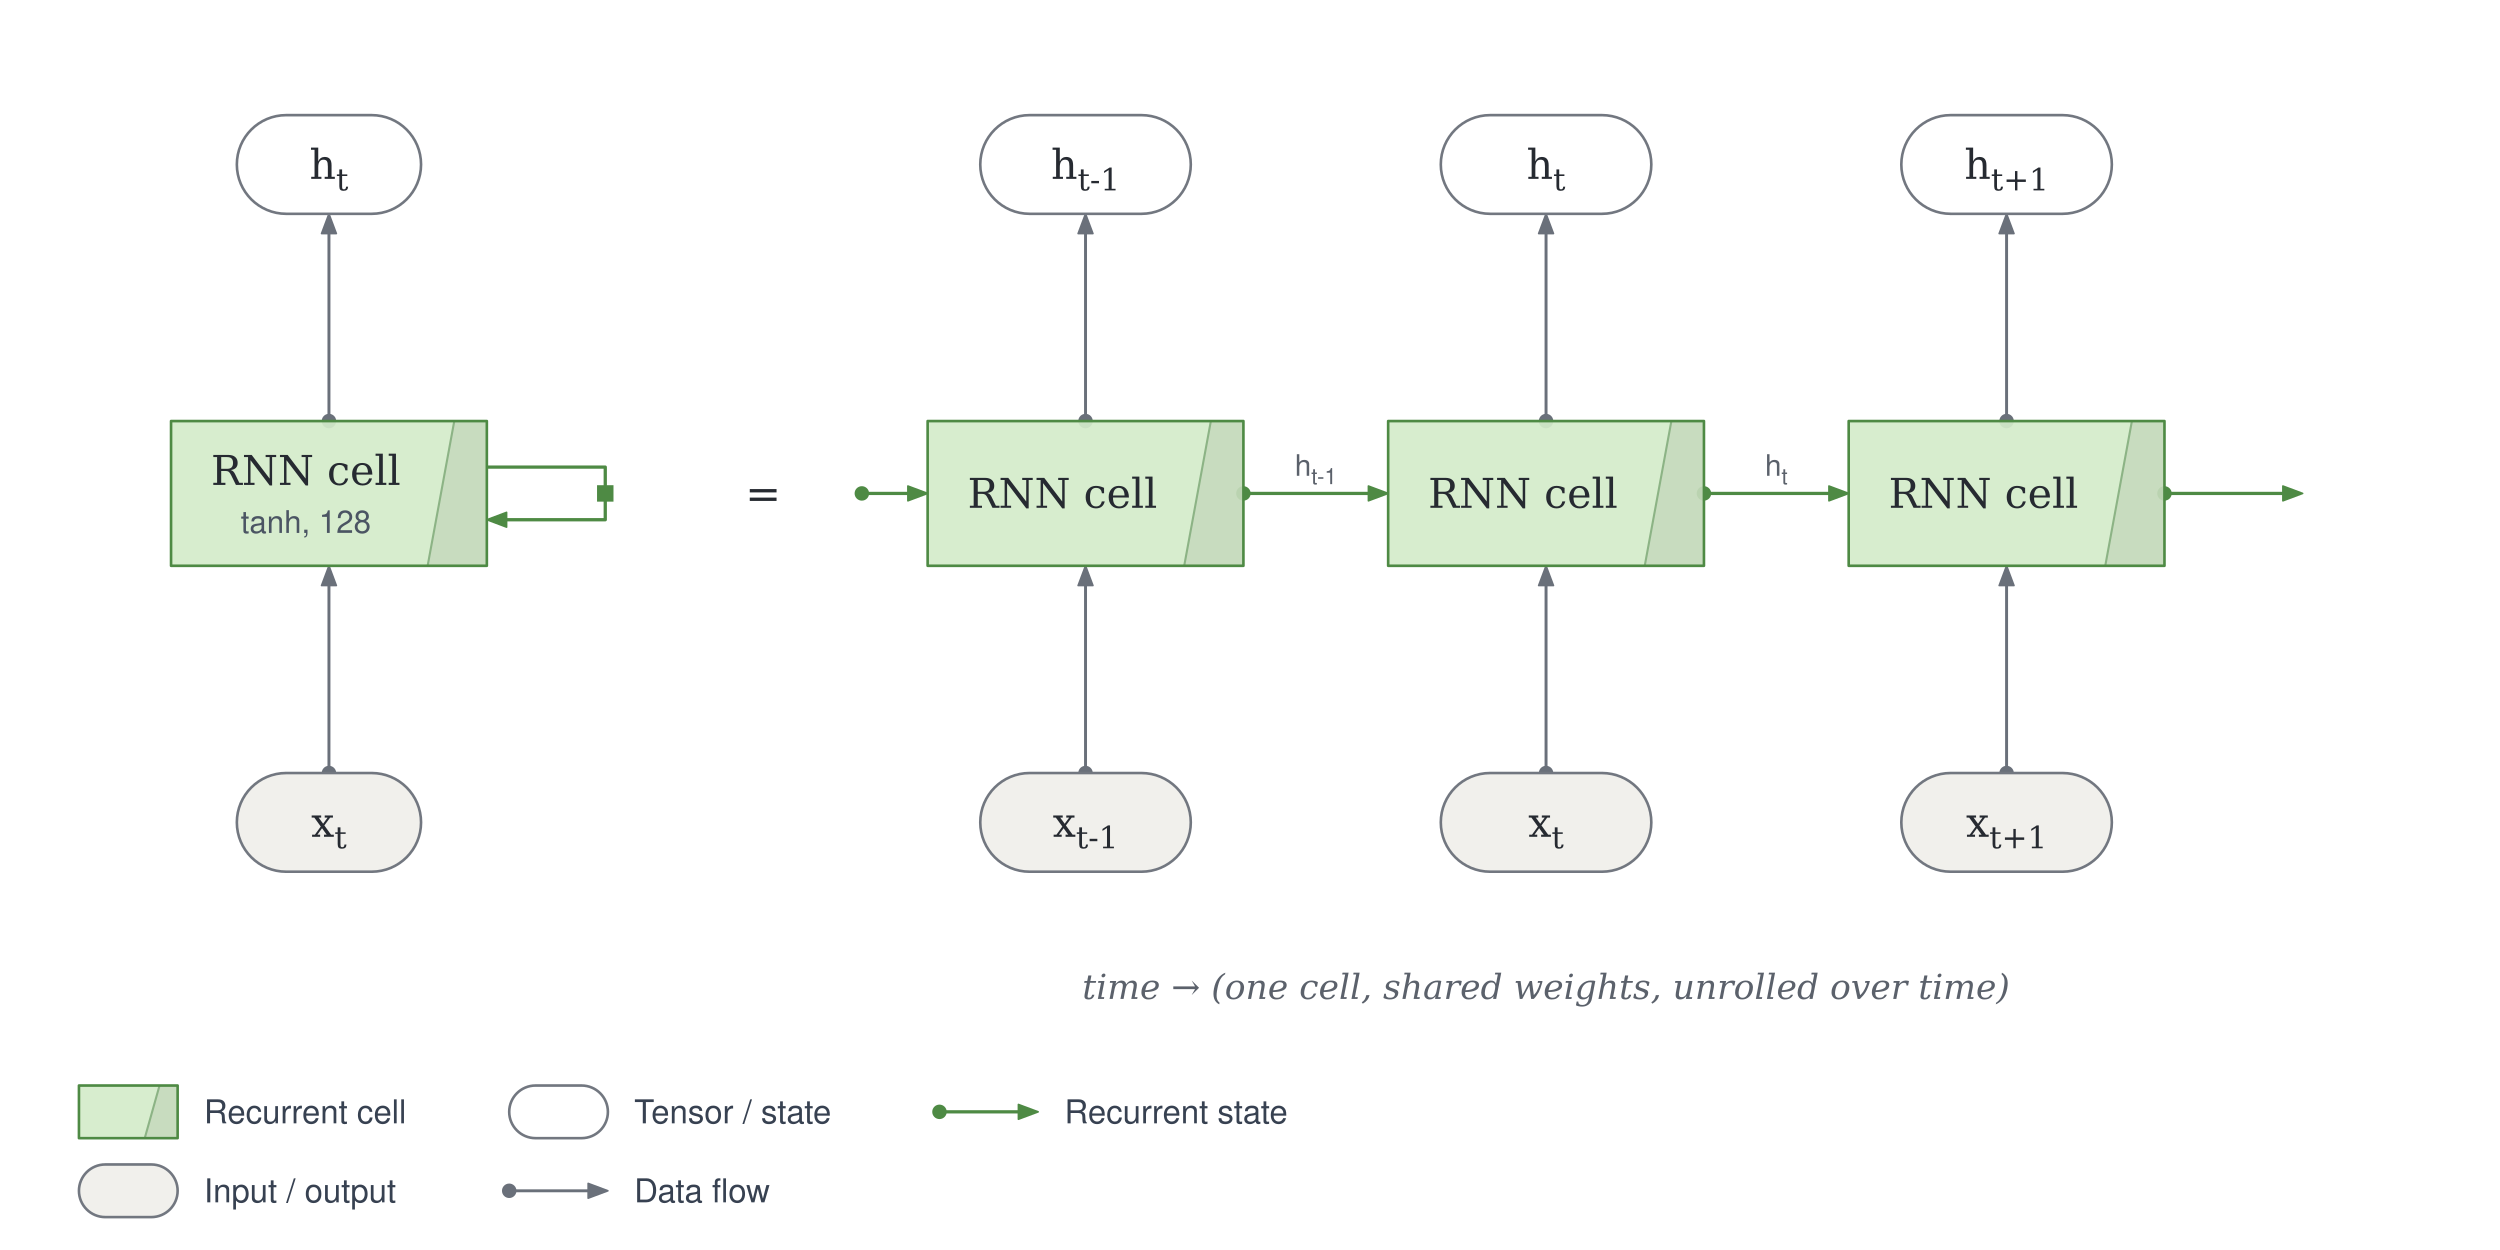
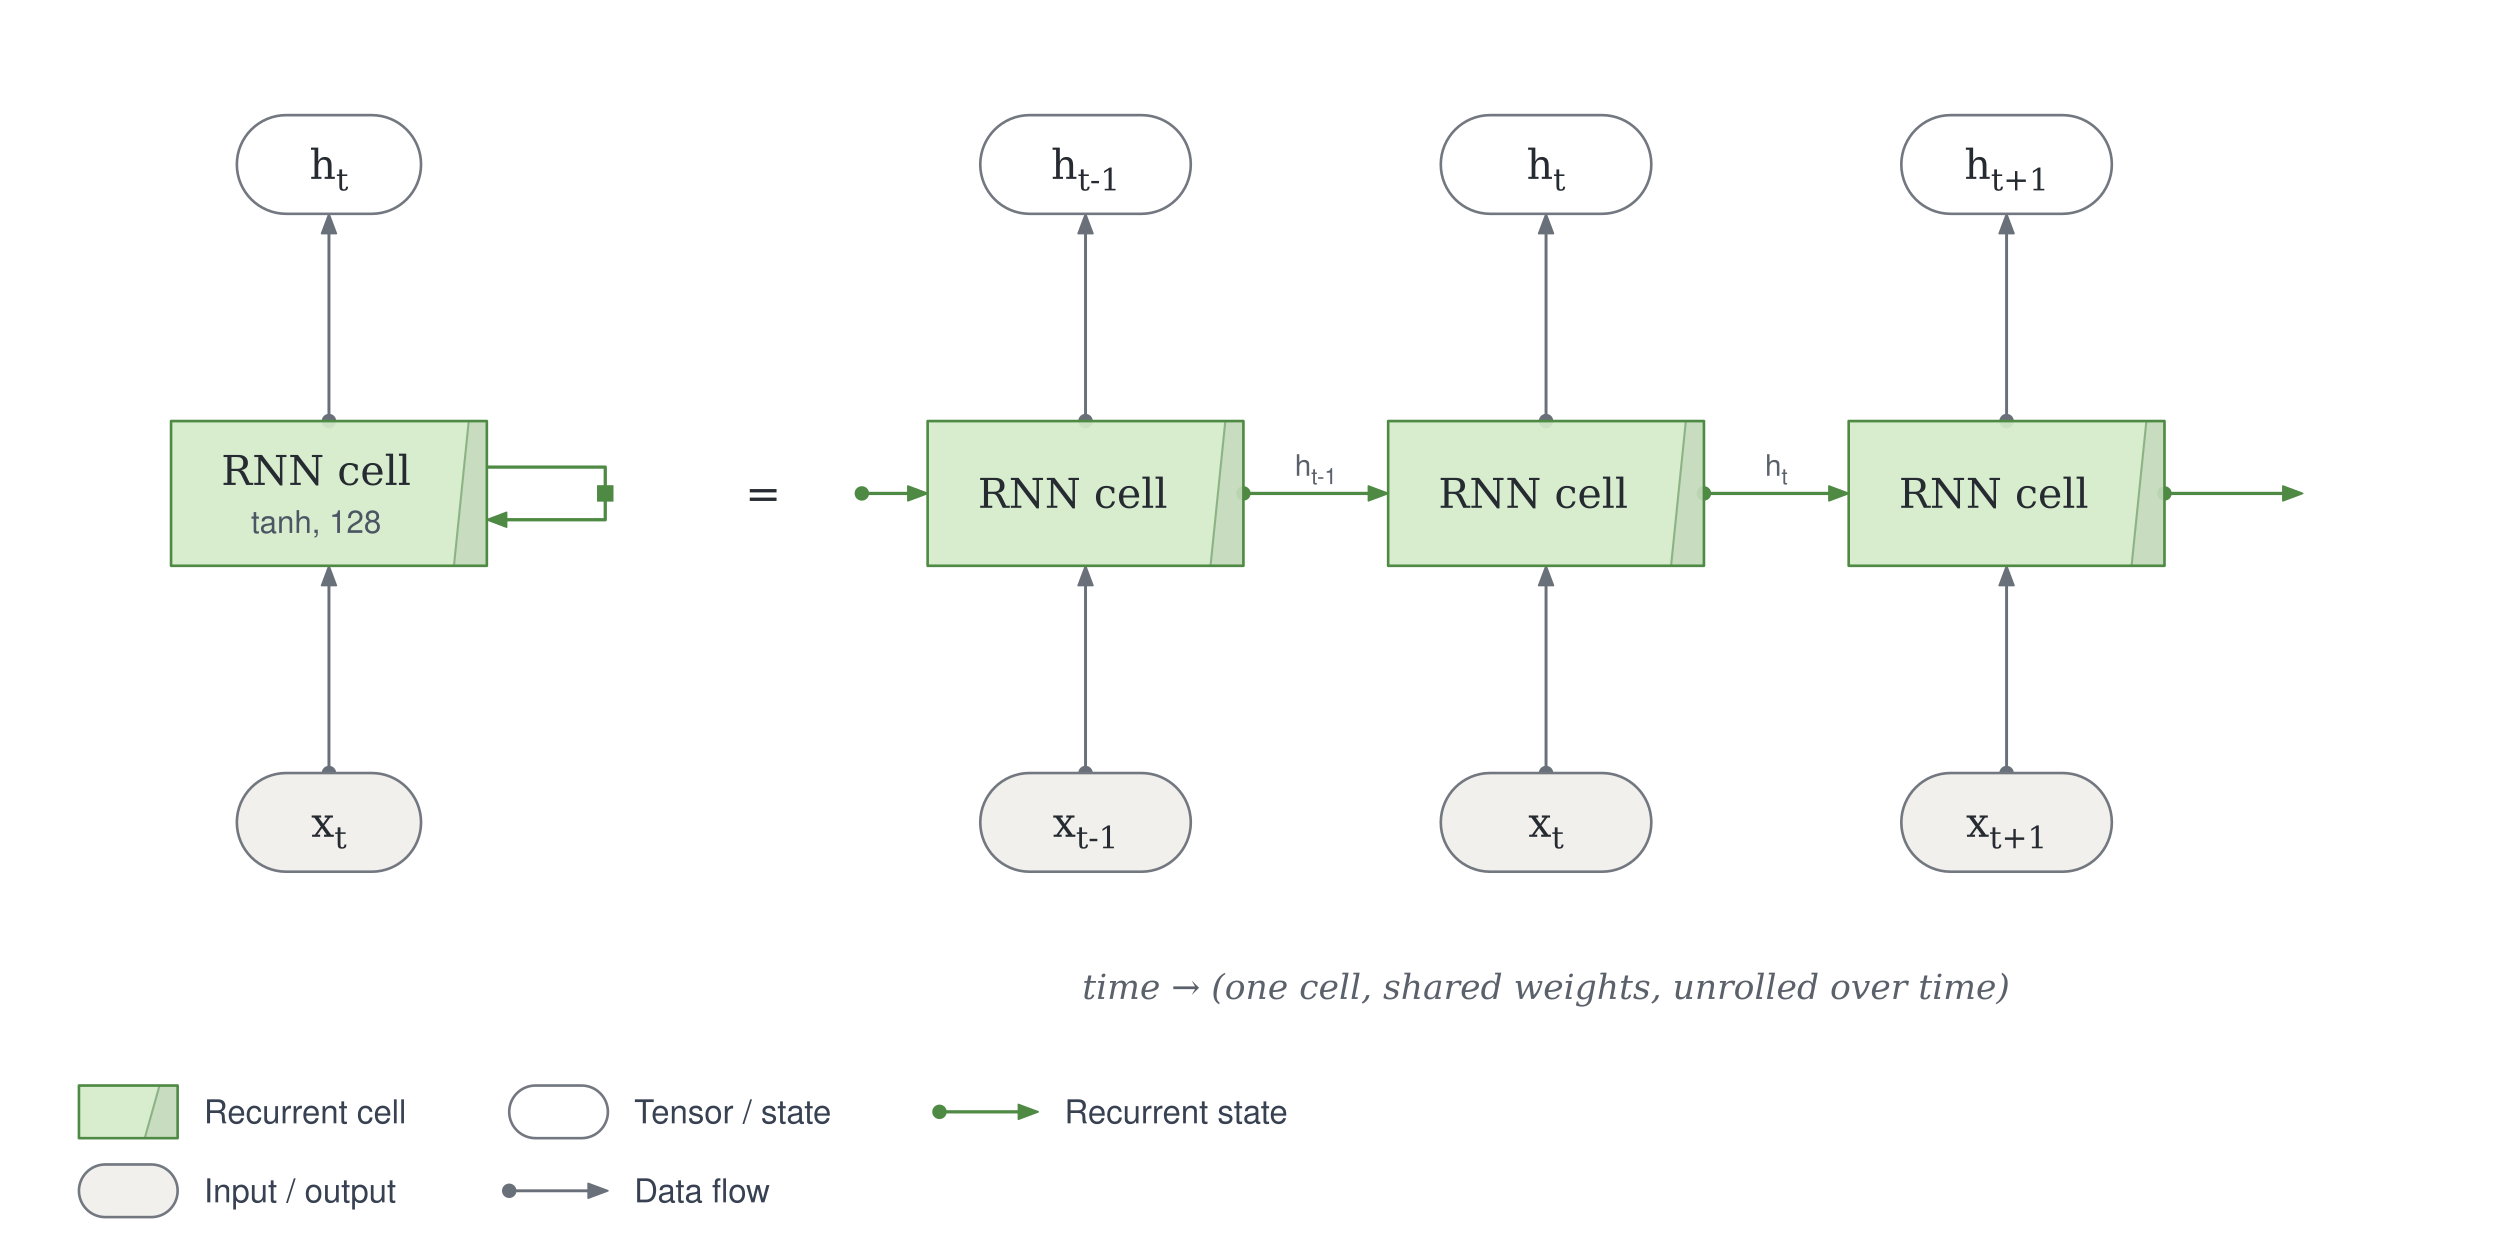
<svg xmlns="http://www.w3.org/2000/svg" width="760" height="380" viewBox="0 0 760 380" role="img">
  <rect x="0" y="0" width="760" height="380" fill="#ffffff" />
  <g class="tg-groups">
  </g>
  <g class="tg-edges">
    <g class="tg-edge tg-edge-data">
      <polyline points="100,235 100,177.4" fill="none" stroke="#6a707a" stroke-width="0.9" stroke-linejoin="round" />
      <polygon points="100,172 102.25,178 97.75,178" fill="#6a707a" stroke="#6a707a" stroke-width="0.5" stroke-linejoin="round" />
      <circle cx="100" cy="235" r="2.2" fill="#6a707a" />
    </g>
    <g class="tg-edge tg-edge-data">
      <polyline points="100,128 100,70.4" fill="none" stroke="#6a707a" stroke-width="0.9" stroke-linejoin="round" />
      <polygon points="100,65 102.25,71 97.75,71" fill="#6a707a" stroke="#6a707a" stroke-width="0.5" stroke-linejoin="round" />
      <circle cx="100" cy="128" r="2.2" fill="#6a707a" />
    </g>
    <g class="tg-edge tg-edge-state">
      <polyline points="148,142 184,142 184,158 153.4,158" fill="none" stroke="#4e8a44" stroke-width="1" stroke-linejoin="round" />
      <polygon points="148,158 154,155.75 154,160.25" fill="#4e8a44" stroke="#4e8a44" stroke-width="0.5" stroke-linejoin="round" />
      <rect x="181.5" y="147.5" width="5" height="5" fill="#4e8a44" />
    </g>
    <g class="tg-edge tg-edge-data">
      <polyline points="330,235 330,177.4" fill="none" stroke="#6a707a" stroke-width="0.9" stroke-linejoin="round" />
      <polygon points="330,172 332.25,178 327.75,178" fill="#6a707a" stroke="#6a707a" stroke-width="0.5" stroke-linejoin="round" />
      <circle cx="330" cy="235" r="2.2" fill="#6a707a" />
    </g>
    <g class="tg-edge tg-edge-data">
      <polyline points="330,128 330,70.4" fill="none" stroke="#6a707a" stroke-width="0.9" stroke-linejoin="round" />
      <polygon points="330,65 332.25,71 327.75,71" fill="#6a707a" stroke="#6a707a" stroke-width="0.5" stroke-linejoin="round" />
      <circle cx="330" cy="128" r="2.2" fill="#6a707a" />
    </g>
    <g class="tg-edge tg-edge-data">
      <polyline points="470,235 470,177.4" fill="none" stroke="#6a707a" stroke-width="0.9" stroke-linejoin="round" />
      <polygon points="470,172 472.25,178 467.75,178" fill="#6a707a" stroke="#6a707a" stroke-width="0.5" stroke-linejoin="round" />
      <circle cx="470" cy="235" r="2.2" fill="#6a707a" />
    </g>
    <g class="tg-edge tg-edge-data">
      <polyline points="470,128 470,70.4" fill="none" stroke="#6a707a" stroke-width="0.9" stroke-linejoin="round" />
      <polygon points="470,65 472.25,71 467.75,71" fill="#6a707a" stroke="#6a707a" stroke-width="0.5" stroke-linejoin="round" />
      <circle cx="470" cy="128" r="2.2" fill="#6a707a" />
    </g>
    <g class="tg-edge tg-edge-data">
      <polyline points="610,235 610,177.4" fill="none" stroke="#6a707a" stroke-width="0.9" stroke-linejoin="round" />
      <polygon points="610,172 612.25,178 607.75,178" fill="#6a707a" stroke="#6a707a" stroke-width="0.5" stroke-linejoin="round" />
      <circle cx="610" cy="235" r="2.2" fill="#6a707a" />
    </g>
    <g class="tg-edge tg-edge-data">
      <polyline points="610,128 610,70.4" fill="none" stroke="#6a707a" stroke-width="0.9" stroke-linejoin="round" />
      <polygon points="610,65 612.25,71 607.75,71" fill="#6a707a" stroke="#6a707a" stroke-width="0.5" stroke-linejoin="round" />
      <circle cx="610" cy="128" r="2.2" fill="#6a707a" />
    </g>
    <g class="tg-edge tg-edge-state">
      <polyline points="262,150 276.6,150" fill="none" stroke="#4e8a44" stroke-width="1" stroke-linejoin="round" />
      <polygon points="282,150 276,152.25 276,147.75" fill="#4e8a44" stroke="#4e8a44" stroke-width="0.5" stroke-linejoin="round" />
      <circle cx="262" cy="150" r="2.2" fill="#4e8a44" />
    </g>
    <g class="tg-edge tg-edge-state">
      <polyline points="378,150 416.6,150" fill="none" stroke="#4e8a44" stroke-width="1" stroke-linejoin="round" />
      <polygon points="422,150 416,152.25 416,147.75" fill="#4e8a44" stroke="#4e8a44" stroke-width="0.5" stroke-linejoin="round" />
      <circle cx="378" cy="150" r="2.2" fill="#4e8a44" />
    </g>
    <g class="tg-edge tg-edge-state">
      <polyline points="518,150 556.6,150" fill="none" stroke="#4e8a44" stroke-width="1" stroke-linejoin="round" />
      <polygon points="562,150 556,152.25 556,147.75" fill="#4e8a44" stroke="#4e8a44" stroke-width="0.5" stroke-linejoin="round" />
      <circle cx="518" cy="150" r="2.2" fill="#4e8a44" />
    </g>
    <g class="tg-edge tg-edge-state">
      <polyline points="658,150 694.6,150" fill="none" stroke="#4e8a44" stroke-width="1" stroke-linejoin="round" />
      <polygon points="700,150 694,152.25 694,147.75" fill="#4e8a44" stroke="#4e8a44" stroke-width="0.5" stroke-linejoin="round" />
      <circle cx="658" cy="150" r="2.2" fill="#4e8a44" />
    </g>
    <g class="tg-edge tg-edge-data">
      <polyline points="154.8,362 179.4,362" fill="none" stroke="#6a707a" stroke-width="0.9" stroke-linejoin="round" />
      <polygon points="184.8,362 178.8,364.25 178.8,359.75" fill="#6a707a" stroke="#6a707a" stroke-width="0.5" stroke-linejoin="round" />
      <circle cx="154.8" cy="362" r="2.2" fill="#6a707a" />
    </g>
    <g class="tg-edge tg-edge-state">
      <polyline points="285.6,338 310.2,338" fill="none" stroke="#4e8a44" stroke-width="1" stroke-linejoin="round" />
      <polygon points="315.6,338 309.6,340.25 309.6,335.75" fill="#4e8a44" stroke="#4e8a44" stroke-width="0.5" stroke-linejoin="round" />
      <circle cx="285.6" cy="338" r="2.2" fill="#4e8a44" />
    </g>
  </g>
  <g class="tg-nodes">
    <g class="tg-node tg-recurrent" data-id="cell">
-       <polygon points="52,128 138.1,128 130,172 52,172" fill="#d4ecca" fill-opacity="0.92" />
-       <polygon points="138.1,128 148,128 148,172 130,172" fill="#c3d9ba" fill-opacity="0.92" />
-       <polyline points="138.1,128 130,172" fill="none" stroke="#8cb385" stroke-width="0.64" stroke-linejoin="round" />
+       <polygon points="52,128 142.5,128 138,172 52,172" fill="#d4ecca" fill-opacity="0.92" />
+       <polygon points="142.5,128 148,128 148,172 138,172" fill="#c3d9ba" fill-opacity="0.92" />
+       <polyline points="142.5,128 138,172" fill="none" stroke="#8cb385" stroke-width="0.64" stroke-linejoin="round" />
      <rect x="52" y="128" width="96" height="44" fill="none" stroke="#4e8a44" stroke-width="0.8" stroke-linejoin="round" />
-       <text x="92.98" y="147.41" font-family="'Source Serif 4', 'Source Serif Pro', 'Georgia', 'Libertinus Serif', 'DejaVu Serif', serif" font-size="12.5" text-anchor="middle" fill="#262a31">RNN cell</text>
-       <text x="92.98" y="162.01" font-family="'Avenir Next', 'Helvetica Neue', 'Helvetica', 'Arial', 'DejaVu Sans', sans-serif" font-size="9.5" text-anchor="middle" fill="#4b5563">tanh, 128</text>
+       <text x="96.1" y="147.41" font-family="'Source Serif 4', 'Source Serif Pro', 'Georgia', 'Libertinus Serif', 'DejaVu Serif', serif" font-size="12.5" text-anchor="middle" fill="#262a31">RNN cell</text>
+       <text x="96.1" y="162.01" font-family="'Avenir Next', 'Helvetica Neue', 'Helvetica', 'Arial', 'DejaVu Sans', sans-serif" font-size="9.5" text-anchor="middle" fill="#4b5563">tanh, 128</text>
    </g>
    <g class="tg-node tg-io" data-id="x">
      <rect x="72" y="235" width="56" height="30" rx="15" fill="#f1f0ec" stroke="#727780" stroke-width="0.8" stroke-linejoin="round" />
      <text x="100" y="254.38" font-family="'Source Serif 4', 'Source Serif Pro', 'Georgia', 'Libertinus Serif', 'DejaVu Serif', serif" font-size="12.5" text-anchor="middle" fill="#262a31">x<tspan dy="3.5" font-size="9.38">t</tspan>
      </text>
    </g>
    <g class="tg-node tg-tensor" data-id="h">
      <rect x="72" y="35" width="56" height="30" rx="15" fill="#ffffff" stroke="#727780" stroke-width="0.8" stroke-linejoin="round" />
      <text x="100" y="54.38" font-family="'Source Serif 4', 'Source Serif Pro', 'Georgia', 'Libertinus Serif', 'DejaVu Serif', serif" font-size="12.5" text-anchor="middle" fill="#262a31">h<tspan dy="3.5" font-size="9.38">t</tspan>
      </text>
    </g>
    <g class="tg-node tg-recurrent" data-id="c0">
-       <polygon points="282,128 368.1,128 360,172 282,172" fill="#d4ecca" fill-opacity="0.92" />
-       <polygon points="368.1,128 378,128 378,172 360,172" fill="#c3d9ba" fill-opacity="0.92" />
-       <polyline points="368.1,128 360,172" fill="none" stroke="#8cb385" stroke-width="0.64" stroke-linejoin="round" />
+       <polygon points="282,128 372.5,128 368,172 282,172" fill="#d4ecca" fill-opacity="0.92" />
+       <polygon points="372.5,128 378,128 378,172 368,172" fill="#c3d9ba" fill-opacity="0.92" />
+       <polyline points="372.5,128 368,172" fill="none" stroke="#8cb385" stroke-width="0.64" stroke-linejoin="round" />
      <rect x="282" y="128" width="96" height="44" fill="none" stroke="#4e8a44" stroke-width="0.8" stroke-linejoin="round" />
-       <text x="322.98" y="154.38" font-family="'Source Serif 4', 'Source Serif Pro', 'Georgia', 'Libertinus Serif', 'DejaVu Serif', serif" font-size="12.5" text-anchor="middle" fill="#262a31">RNN cell</text>
+       <text x="326.1" y="154.38" font-family="'Source Serif 4', 'Source Serif Pro', 'Georgia', 'Libertinus Serif', 'DejaVu Serif', serif" font-size="12.5" text-anchor="middle" fill="#262a31">RNN cell</text>
    </g>
    <g class="tg-node tg-io" data-id="x0">
      <rect x="298" y="235" width="64" height="30" rx="15" fill="#f1f0ec" stroke="#727780" stroke-width="0.8" stroke-linejoin="round" />
      <text x="330" y="254.38" font-family="'Source Serif 4', 'Source Serif Pro', 'Georgia', 'Libertinus Serif', 'DejaVu Serif', serif" font-size="12.5" text-anchor="middle" fill="#262a31">x<tspan dy="3.5" font-size="9.38">t-1</tspan>
      </text>
    </g>
    <g class="tg-node tg-tensor" data-id="h0">
      <rect x="298" y="35" width="64" height="30" rx="15" fill="#ffffff" stroke="#727780" stroke-width="0.8" stroke-linejoin="round" />
      <text x="330" y="54.38" font-family="'Source Serif 4', 'Source Serif Pro', 'Georgia', 'Libertinus Serif', 'DejaVu Serif', serif" font-size="12.5" text-anchor="middle" fill="#262a31">h<tspan dy="3.5" font-size="9.38">t-1</tspan>
      </text>
    </g>
    <g class="tg-node tg-recurrent" data-id="c1">
-       <polygon points="422,128 508.1,128 500,172 422,172" fill="#d4ecca" fill-opacity="0.92" />
-       <polygon points="508.1,128 518,128 518,172 500,172" fill="#c3d9ba" fill-opacity="0.92" />
-       <polyline points="508.1,128 500,172" fill="none" stroke="#8cb385" stroke-width="0.64" stroke-linejoin="round" />
+       <polygon points="422,128 512.5,128 508,172 422,172" fill="#d4ecca" fill-opacity="0.92" />
+       <polygon points="512.5,128 518,128 518,172 508,172" fill="#c3d9ba" fill-opacity="0.92" />
+       <polyline points="512.5,128 508,172" fill="none" stroke="#8cb385" stroke-width="0.64" stroke-linejoin="round" />
      <rect x="422" y="128" width="96" height="44" fill="none" stroke="#4e8a44" stroke-width="0.8" stroke-linejoin="round" />
-       <text x="462.98" y="154.38" font-family="'Source Serif 4', 'Source Serif Pro', 'Georgia', 'Libertinus Serif', 'DejaVu Serif', serif" font-size="12.5" text-anchor="middle" fill="#262a31">RNN cell</text>
+       <text x="466.1" y="154.38" font-family="'Source Serif 4', 'Source Serif Pro', 'Georgia', 'Libertinus Serif', 'DejaVu Serif', serif" font-size="12.5" text-anchor="middle" fill="#262a31">RNN cell</text>
    </g>
    <g class="tg-node tg-io" data-id="x1">
      <rect x="438" y="235" width="64" height="30" rx="15" fill="#f1f0ec" stroke="#727780" stroke-width="0.8" stroke-linejoin="round" />
      <text x="470" y="254.38" font-family="'Source Serif 4', 'Source Serif Pro', 'Georgia', 'Libertinus Serif', 'DejaVu Serif', serif" font-size="12.5" text-anchor="middle" fill="#262a31">x<tspan dy="3.5" font-size="9.38">t</tspan>
      </text>
    </g>
    <g class="tg-node tg-tensor" data-id="h1">
      <rect x="438" y="35" width="64" height="30" rx="15" fill="#ffffff" stroke="#727780" stroke-width="0.8" stroke-linejoin="round" />
      <text x="470" y="54.38" font-family="'Source Serif 4', 'Source Serif Pro', 'Georgia', 'Libertinus Serif', 'DejaVu Serif', serif" font-size="12.5" text-anchor="middle" fill="#262a31">h<tspan dy="3.5" font-size="9.38">t</tspan>
      </text>
    </g>
    <g class="tg-node tg-recurrent" data-id="c2">
-       <polygon points="562,128 648.1,128 640,172 562,172" fill="#d4ecca" fill-opacity="0.92" />
-       <polygon points="648.1,128 658,128 658,172 640,172" fill="#c3d9ba" fill-opacity="0.92" />
-       <polyline points="648.1,128 640,172" fill="none" stroke="#8cb385" stroke-width="0.64" stroke-linejoin="round" />
+       <polygon points="562,128 652.5,128 648,172 562,172" fill="#d4ecca" fill-opacity="0.92" />
+       <polygon points="652.5,128 658,128 658,172 648,172" fill="#c3d9ba" fill-opacity="0.92" />
+       <polyline points="652.5,128 648,172" fill="none" stroke="#8cb385" stroke-width="0.64" stroke-linejoin="round" />
      <rect x="562" y="128" width="96" height="44" fill="none" stroke="#4e8a44" stroke-width="0.8" stroke-linejoin="round" />
-       <text x="602.98" y="154.38" font-family="'Source Serif 4', 'Source Serif Pro', 'Georgia', 'Libertinus Serif', 'DejaVu Serif', serif" font-size="12.5" text-anchor="middle" fill="#262a31">RNN cell</text>
+       <text x="606.1" y="154.38" font-family="'Source Serif 4', 'Source Serif Pro', 'Georgia', 'Libertinus Serif', 'DejaVu Serif', serif" font-size="12.5" text-anchor="middle" fill="#262a31">RNN cell</text>
    </g>
    <g class="tg-node tg-io" data-id="x2">
      <rect x="578" y="235" width="64" height="30" rx="15" fill="#f1f0ec" stroke="#727780" stroke-width="0.8" stroke-linejoin="round" />
      <text x="610" y="254.38" font-family="'Source Serif 4', 'Source Serif Pro', 'Georgia', 'Libertinus Serif', 'DejaVu Serif', serif" font-size="12.5" text-anchor="middle" fill="#262a31">x<tspan dy="3.5" font-size="9.38">t+1</tspan>
      </text>
    </g>
    <g class="tg-node tg-tensor" data-id="h2">
      <rect x="578" y="35" width="64" height="30" rx="15" fill="#ffffff" stroke="#727780" stroke-width="0.8" stroke-linejoin="round" />
      <text x="610" y="54.38" font-family="'Source Serif 4', 'Source Serif Pro', 'Georgia', 'Libertinus Serif', 'DejaVu Serif', serif" font-size="12.5" text-anchor="middle" fill="#262a31">h<tspan dy="3.5" font-size="9.38">t+1</tspan>
      </text>
    </g>
    <g class="tg-node tg-recurrent" data-id="legend:0:recurrent">
      <polygon points="24,330 48.5,330 44,346 24,346" fill="#d4ecca" fill-opacity="0.92" />
      <polygon points="48.5,330 54,330 54,346 44,346" fill="#c3d9ba" fill-opacity="0.92" />
      <polyline points="48.5,330 44,346" fill="none" stroke="#8cb385" stroke-width="0.64" stroke-linejoin="round" />
      <rect x="24" y="330" width="30" height="16" fill="none" stroke="#4e8a44" stroke-width="0.8" stroke-linejoin="round" />
    </g>
    <g class="tg-node tg-io" data-id="legend:1:io">
      <rect x="24" y="354" width="30" height="16" rx="8" fill="#f1f0ec" stroke="#727780" stroke-width="0.8" stroke-linejoin="round" />
    </g>
    <g class="tg-node tg-tensor" data-id="legend:2:tensor">
      <rect x="154.8" y="330" width="30" height="16" rx="8" fill="#ffffff" stroke="#727780" stroke-width="0.8" stroke-linejoin="round" />
    </g>
  </g>
  <g class="tg-labels">
    <rect x="390.77" y="134.1" width="18.47" height="14.8" rx="2" fill="#ffffff" />
    <text x="400" y="144.65" font-family="'Avenir Next', 'Helvetica Neue', 'Helvetica', 'Arial', 'DejaVu Sans', sans-serif" font-size="9" text-anchor="middle" fill="#5b616b">h<tspan dy="2.52" font-size="6.75">t-1</tspan>
    </text>
    <rect x="534.51" y="134.1" width="10.98" height="14.8" rx="2" fill="#ffffff" />
    <text x="540" y="144.65" font-family="'Avenir Next', 'Helvetica Neue', 'Helvetica', 'Arial', 'DejaVu Sans', sans-serif" font-size="9" text-anchor="middle" fill="#5b616b">h<tspan dy="2.52" font-size="6.75">t</tspan>
    </text>
    <text x="232" y="154.55" font-family="'Source Serif 4', 'Source Serif Pro', 'Georgia', 'Libertinus Serif', 'DejaVu Serif', serif" font-size="13" text-anchor="middle" fill="#262a31">=</text>
    <text x="470" y="303.68" font-family="'Source Serif 4', 'Source Serif Pro', 'Georgia', 'Libertinus Serif', 'DejaVu Serif', serif" font-size="10.5" font-style="italic" text-anchor="middle" fill="#5b616b">time →  (one cell, shared weights, unrolled over time)</text>
    <text x="62" y="341.5" font-family="'Avenir Next', 'Helvetica Neue', 'Helvetica', 'Arial', 'DejaVu Sans', sans-serif" font-size="10" fill="#374151">Recurrent cell</text>
    <text x="62" y="365.5" font-family="'Avenir Next', 'Helvetica Neue', 'Helvetica', 'Arial', 'DejaVu Sans', sans-serif" font-size="10" fill="#374151">Input / output</text>
    <text x="192.8" y="341.5" font-family="'Avenir Next', 'Helvetica Neue', 'Helvetica', 'Arial', 'DejaVu Sans', sans-serif" font-size="10" fill="#374151">Tensor / state</text>
    <text x="192.8" y="365.5" font-family="'Avenir Next', 'Helvetica Neue', 'Helvetica', 'Arial', 'DejaVu Sans', sans-serif" font-size="10" fill="#374151">Data flow</text>
    <text x="323.6" y="341.5" font-family="'Avenir Next', 'Helvetica Neue', 'Helvetica', 'Arial', 'DejaVu Sans', sans-serif" font-size="10" fill="#374151">Recurrent state</text>
  </g>
</svg>
